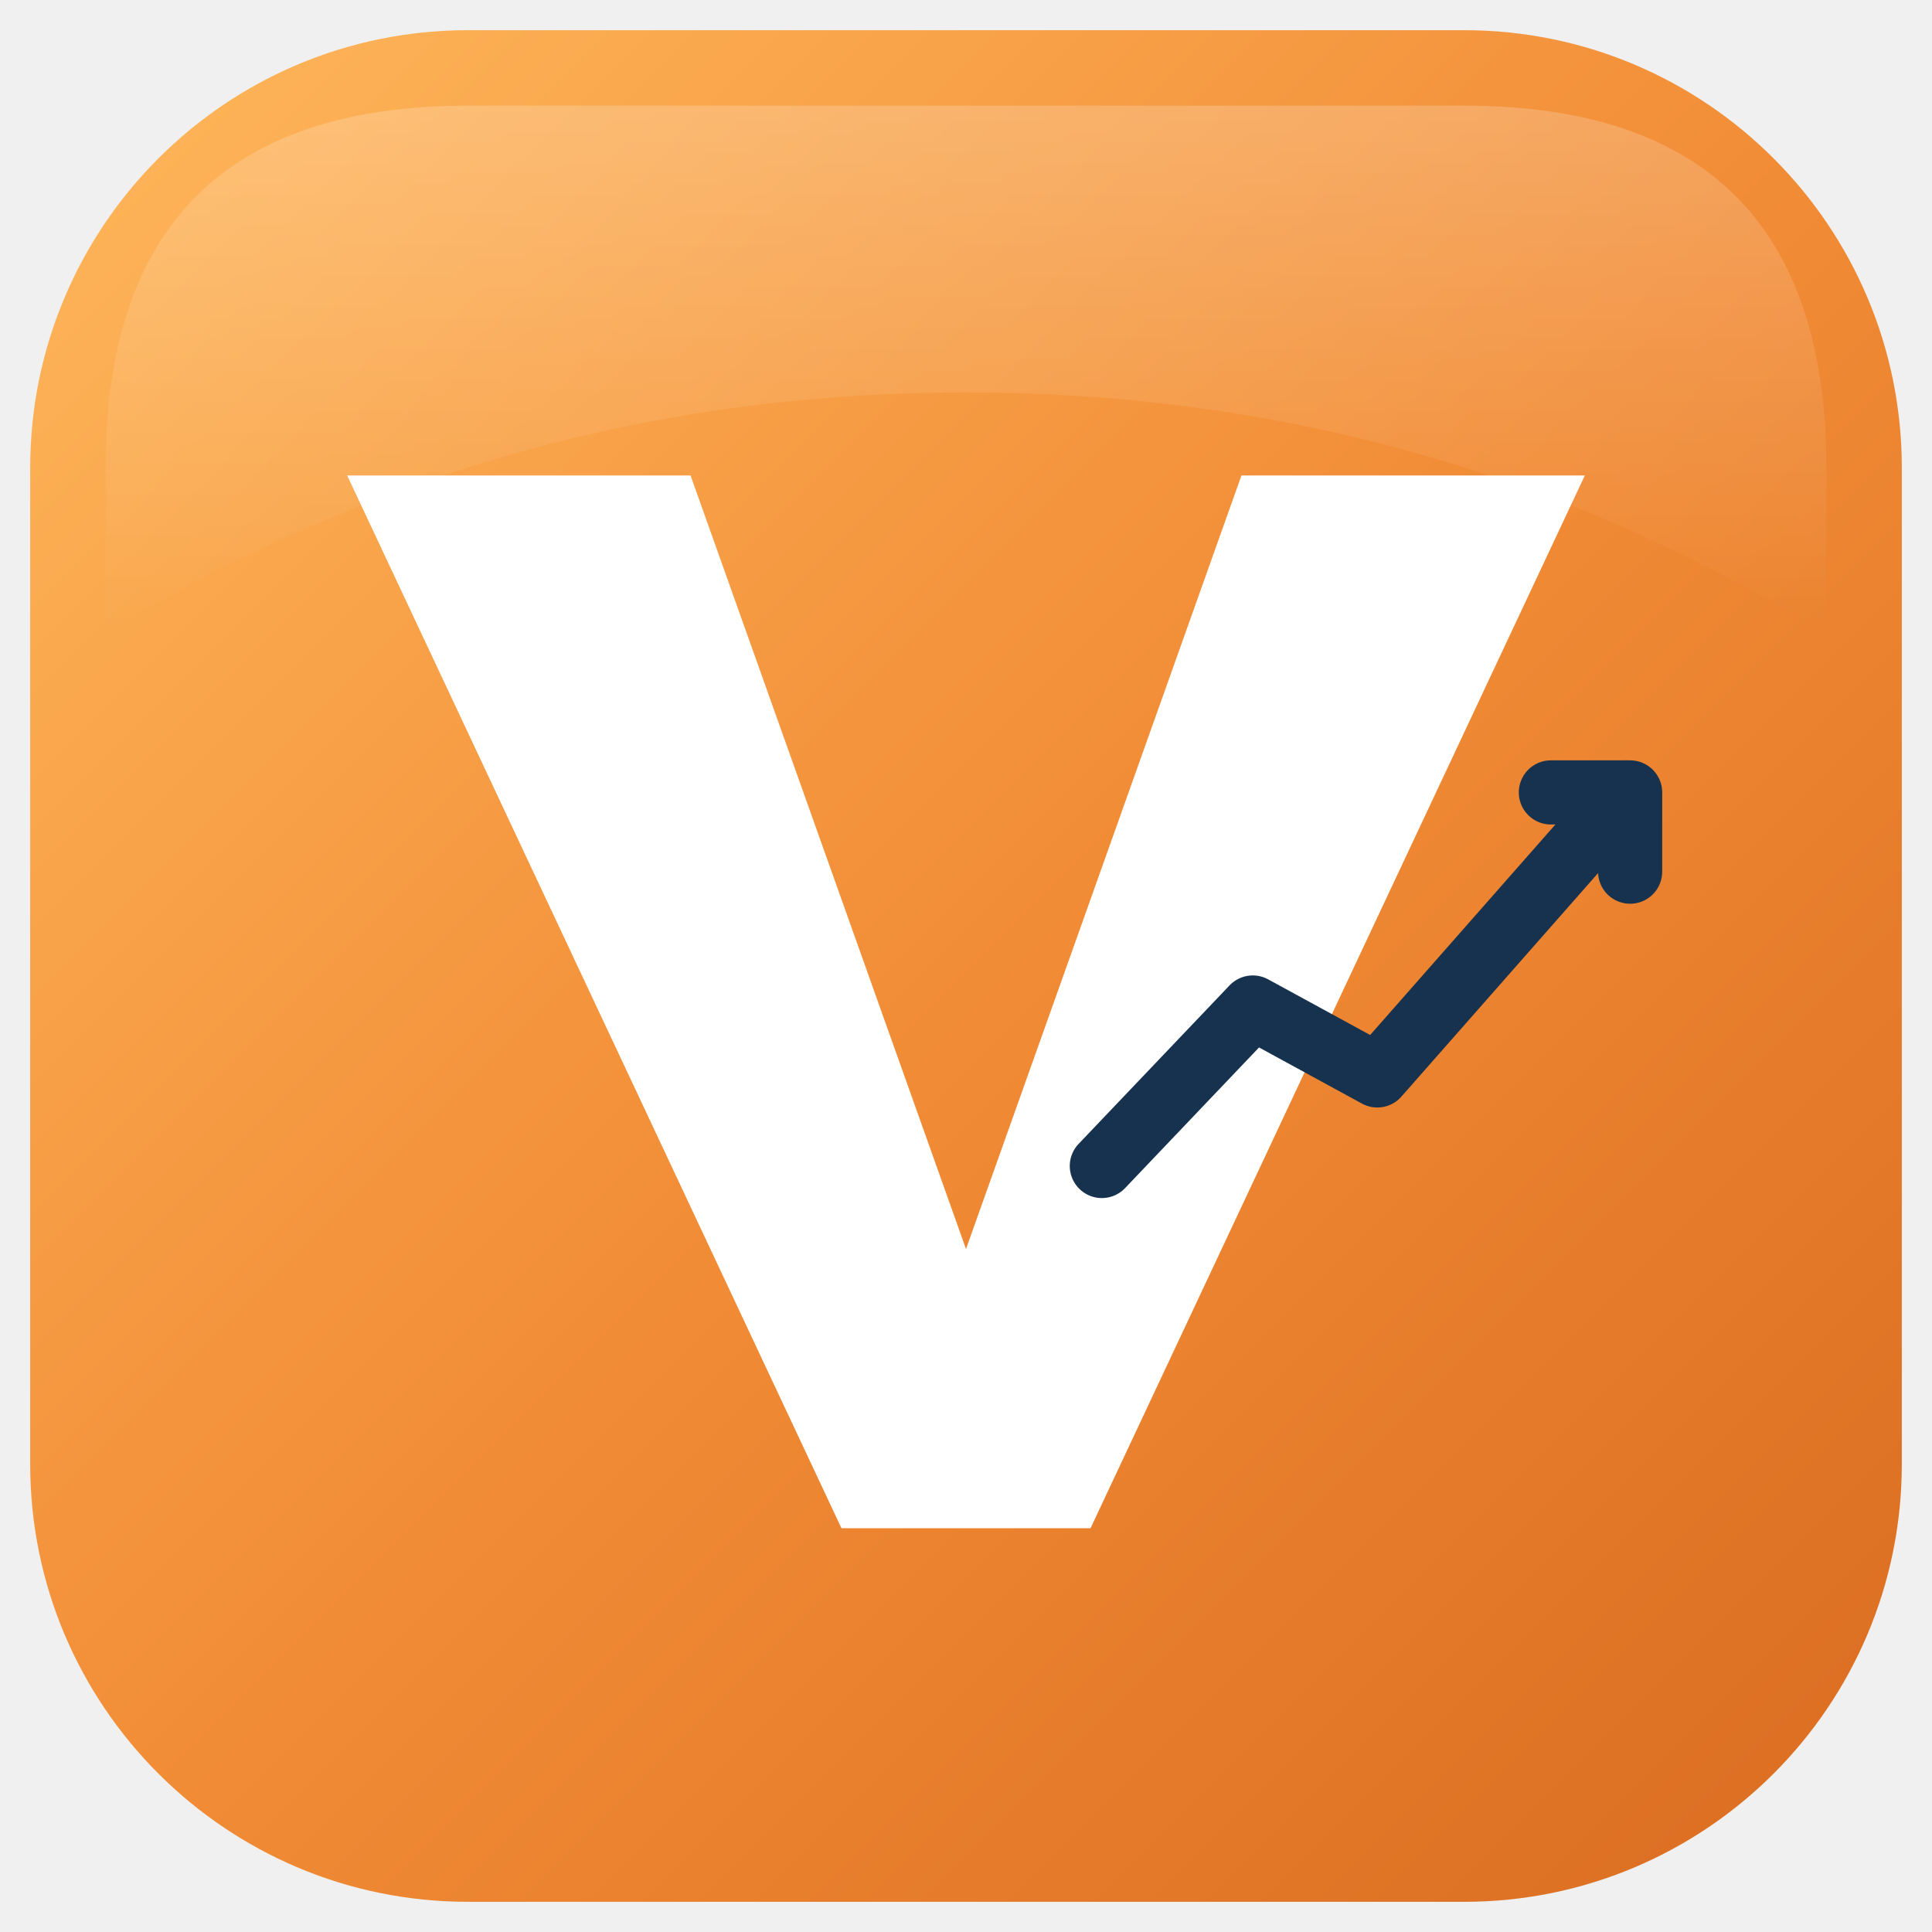
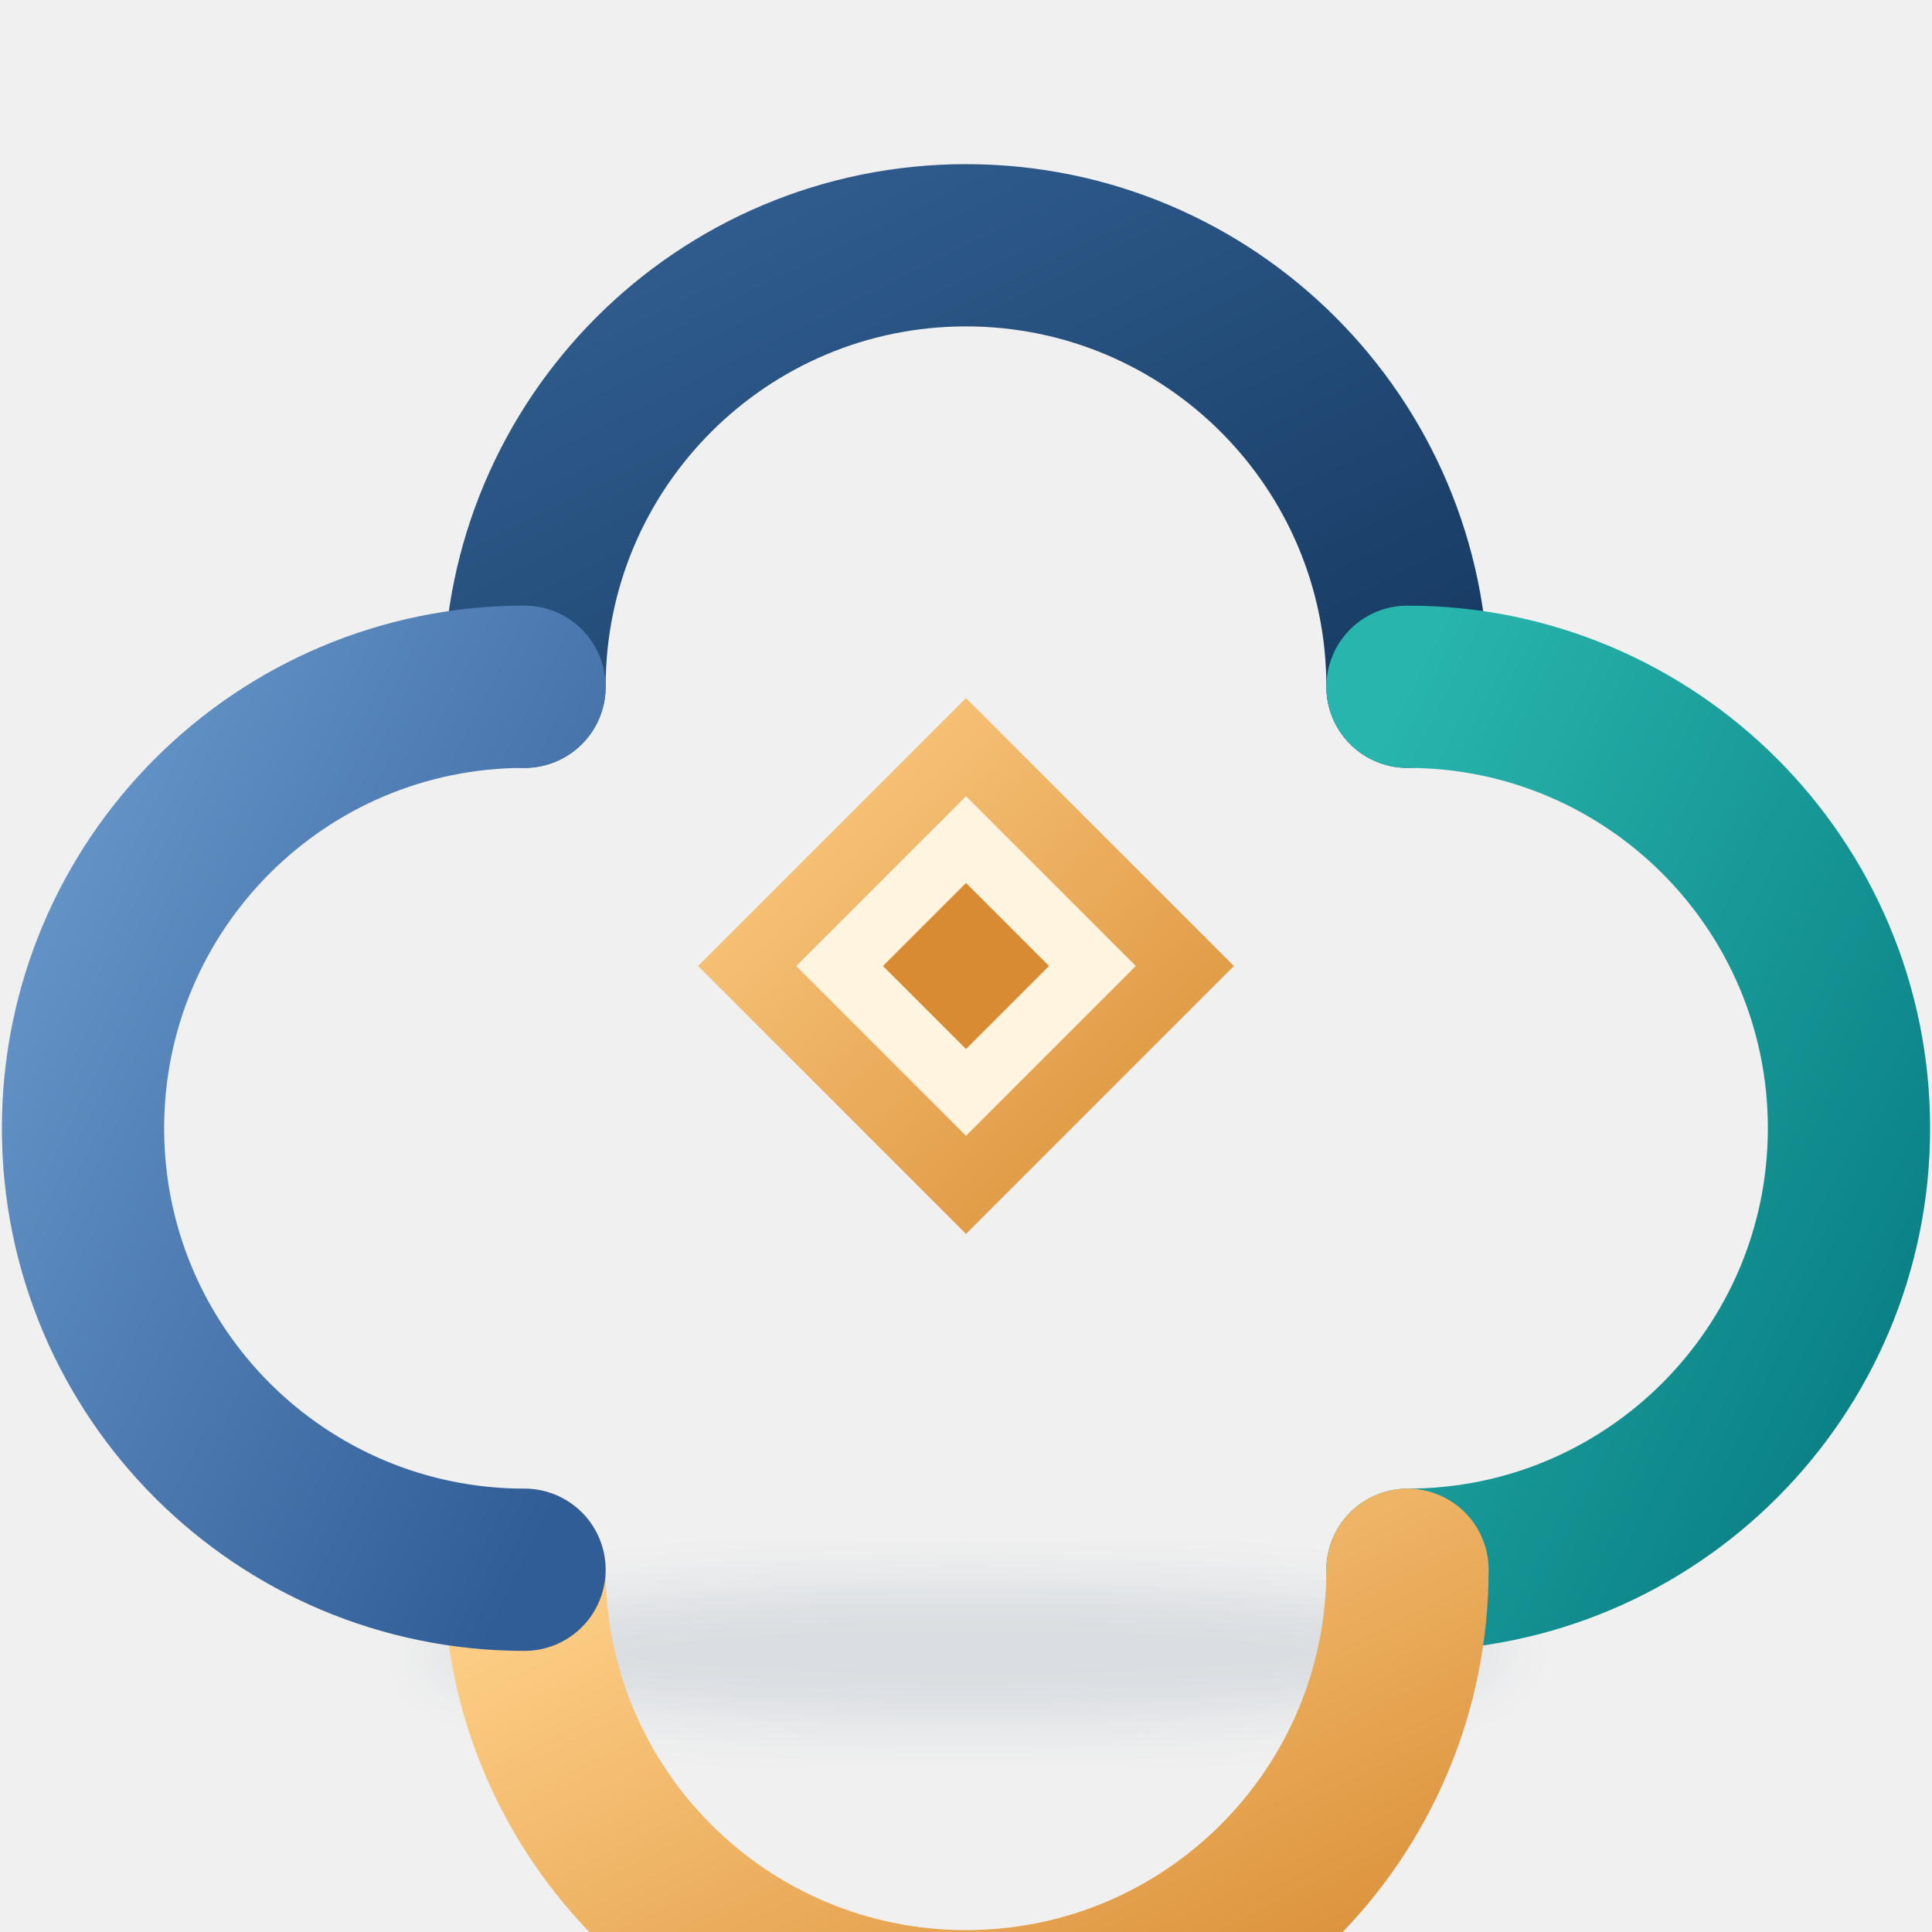
- <svg xmlns="http://www.w3.org/2000/svg" viewBox="0 0 512 512" role="img" aria-labelledby="logoTitle logoDesc">
+ <svg xmlns="http://www.w3.org/2000/svg" viewBox="0 0 512 512" role="img" aria-labelledby="title desc">
  <defs>
-     <linearGradient id="tile" x1="0" y1="0" x2="1" y2="1">
-       <stop offset="0" stop-color="#FFB85C" />
-       <stop offset=".52" stop-color="#F18B35" />
-       <stop offset="1" stop-color="#D96B20" />
+     <linearGradient id="navy" x1="0" y1="0" x2="1" y2="1">
+       <stop stop-color="#315F91" />
+       <stop offset="1" stop-color="#173B63" />
    </linearGradient>
-     <linearGradient id="shine" x1="0" y1="0" x2="0" y2="1">
-       <stop offset="0" stop-color="#FFFFFF" stop-opacity=".2" />
-       <stop offset="1" stop-color="#FFFFFF" stop-opacity="0" />
+     <linearGradient id="teal" x1="0" y1="0" x2="1" y2="1">
+       <stop stop-color="#28B5AD" />
+       <stop offset="1" stop-color="#087C82" />
    </linearGradient>
+     <linearGradient id="gold" x1="0" y1="0" x2="1" y2="1">
+       <stop stop-color="#FFD18A" />
+       <stop offset="1" stop-color="#D88B32" />
+     </linearGradient>
+     <linearGradient id="blue" x1="0" y1="0" x2="1" y2="1">
+       <stop stop-color="#6797CB" />
+       <stop offset="1" stop-color="#315D96" />
+     </linearGradient>
+     <filter id="shadow" x="-30%" y="-30%" width="160%" height="160%">
+       <feGaussianBlur stdDeviation="7" />
+     </filter>
  </defs>
-   <rect x="10" y="10" width="492" height="492" rx="116" fill="#B9551B" opacity=".18" />
-   <rect x="8" y="8" width="496" height="496" rx="116" fill="url(#tile)" />
-   <path d="M28 124Q28 28 124 28H388Q484 28 484 124V168Q380 104 256 104T28 168Z" fill="url(#shine)" />
-   <path d="M92 126h91l73 205 73-205h91L289 405h-66z" fill="#fff" />
-   <path d="M292 309l40-42 33 18 66-75" fill="none" stroke="#17324F" stroke-width="17" stroke-linecap="round" stroke-linejoin="round" />
-   <path d="M411 210h21v21" fill="none" stroke="#17324F" stroke-width="17" stroke-linecap="round" stroke-linejoin="round" />
-   <circle cx="332" cy="267" r="8" fill="#17324F" />
+   <ellipse cx="256" cy="438" rx="143" ry="19" fill="#173B63" opacity=".10" filter="url(#shadow)" />
+   <g fill="none" stroke-linecap="round" stroke-width="43">
+     <path d="M139 182a117 117 0 0 1 234 0" stroke="url(#navy)" />
+     <path d="M373 182a117 117 0 0 1 0 234" stroke="url(#teal)" />
+     <path d="M373 416a117 117 0 0 1-234 0" stroke="url(#gold)" />
+     <path d="M139 416a117 117 0 0 1 0-234" stroke="url(#blue)" />
+   </g>
+   <path d="M256 185 327 256 256 327 185 256Z" fill="url(#gold)" />
+   <path d="M256 211 301 256 256 301 211 256Z" fill="#FFF4DF" />
+   <path d="M256 234 278 256 256 278 234 256Z" fill="#D88B32" />
</svg>
